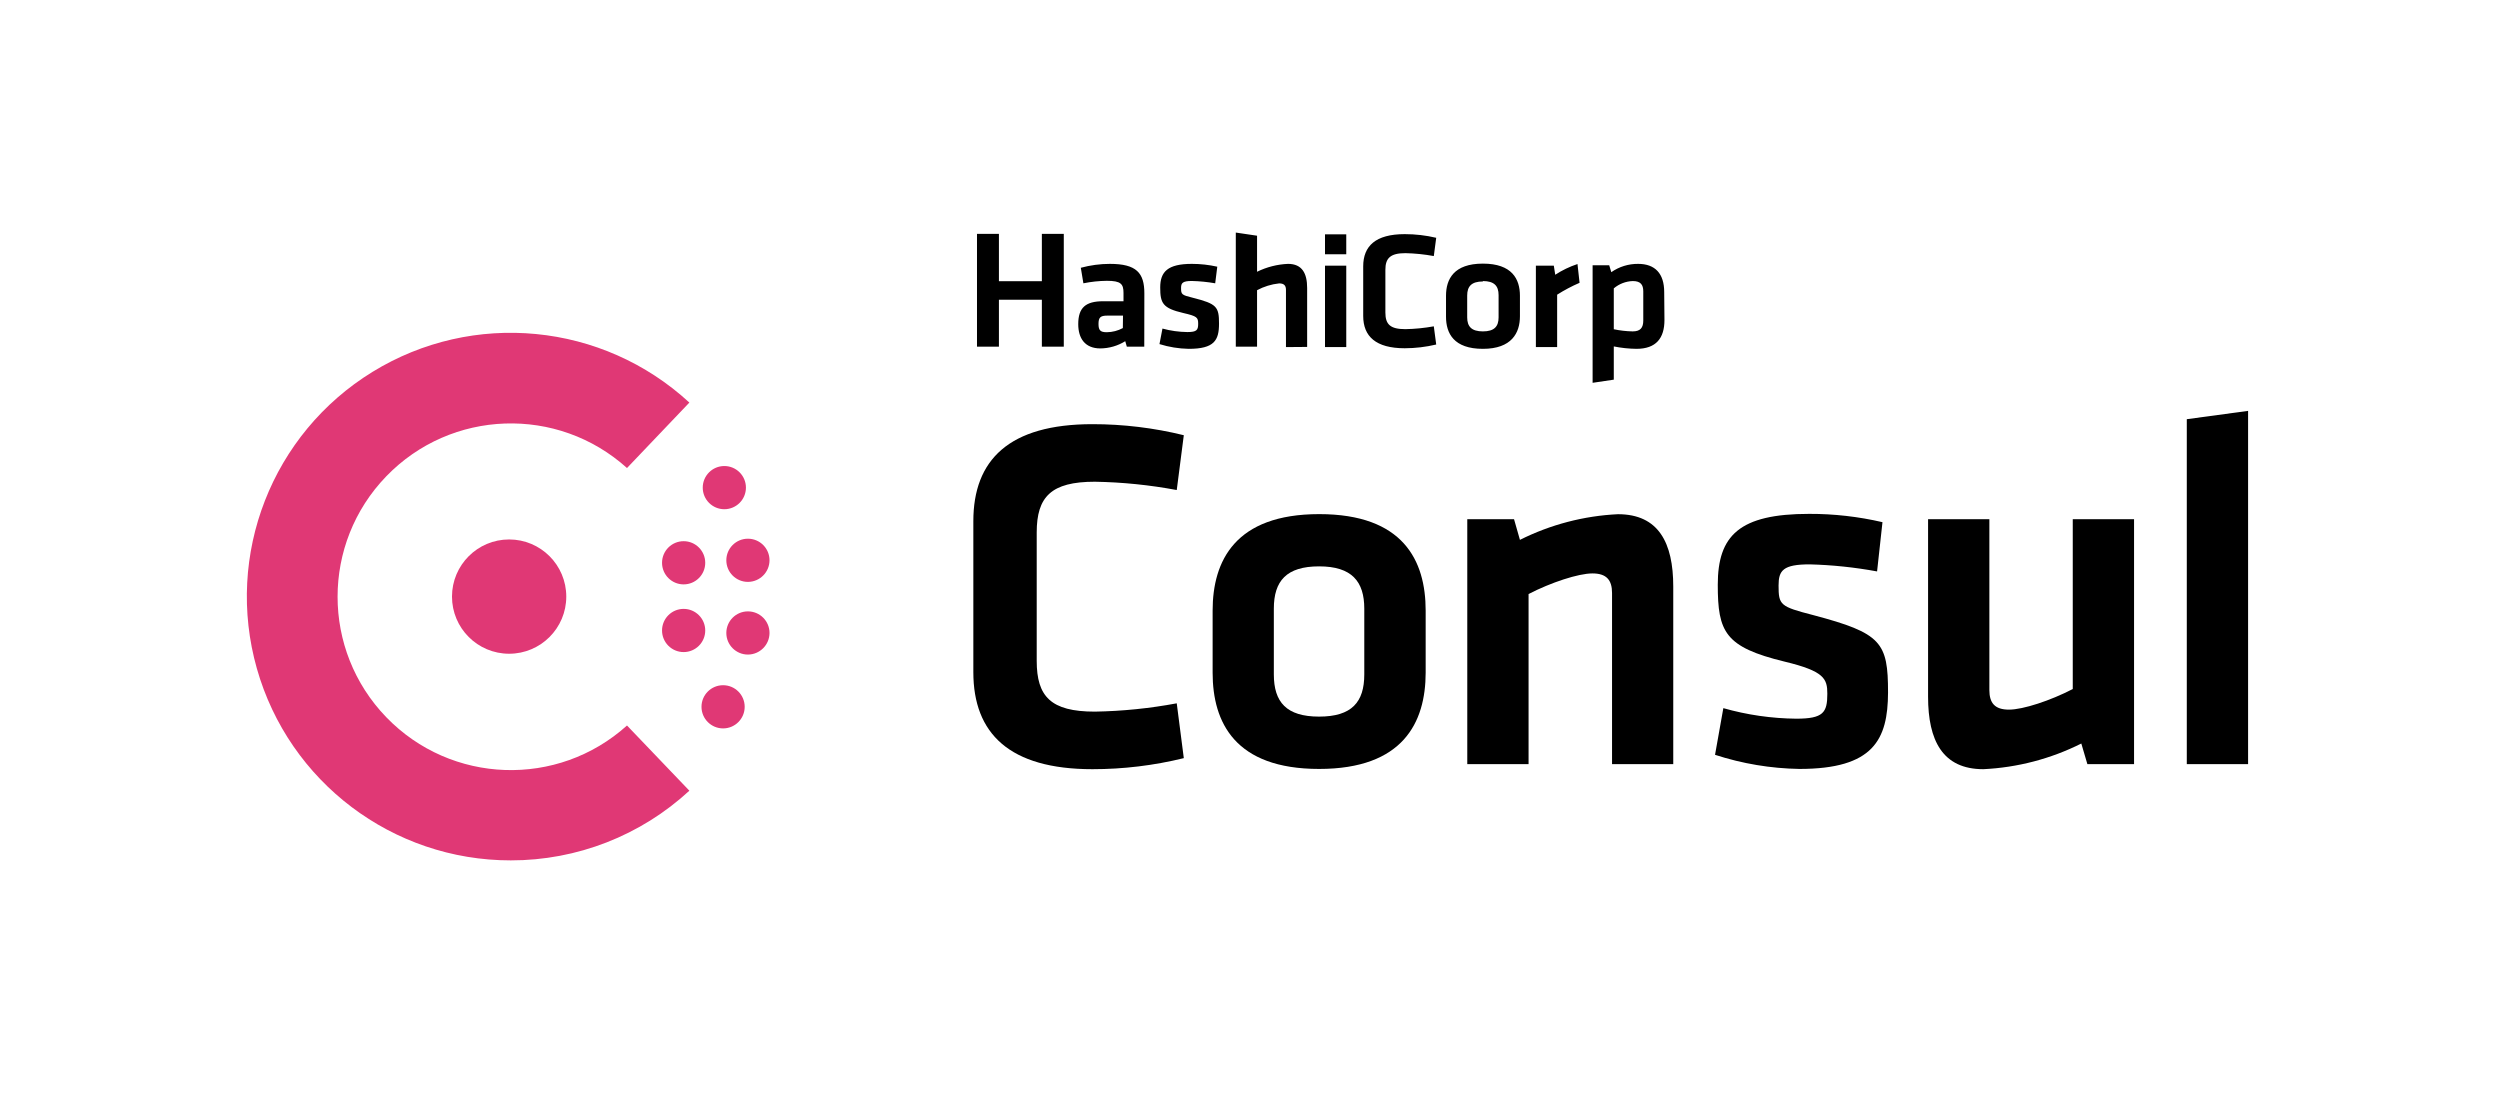
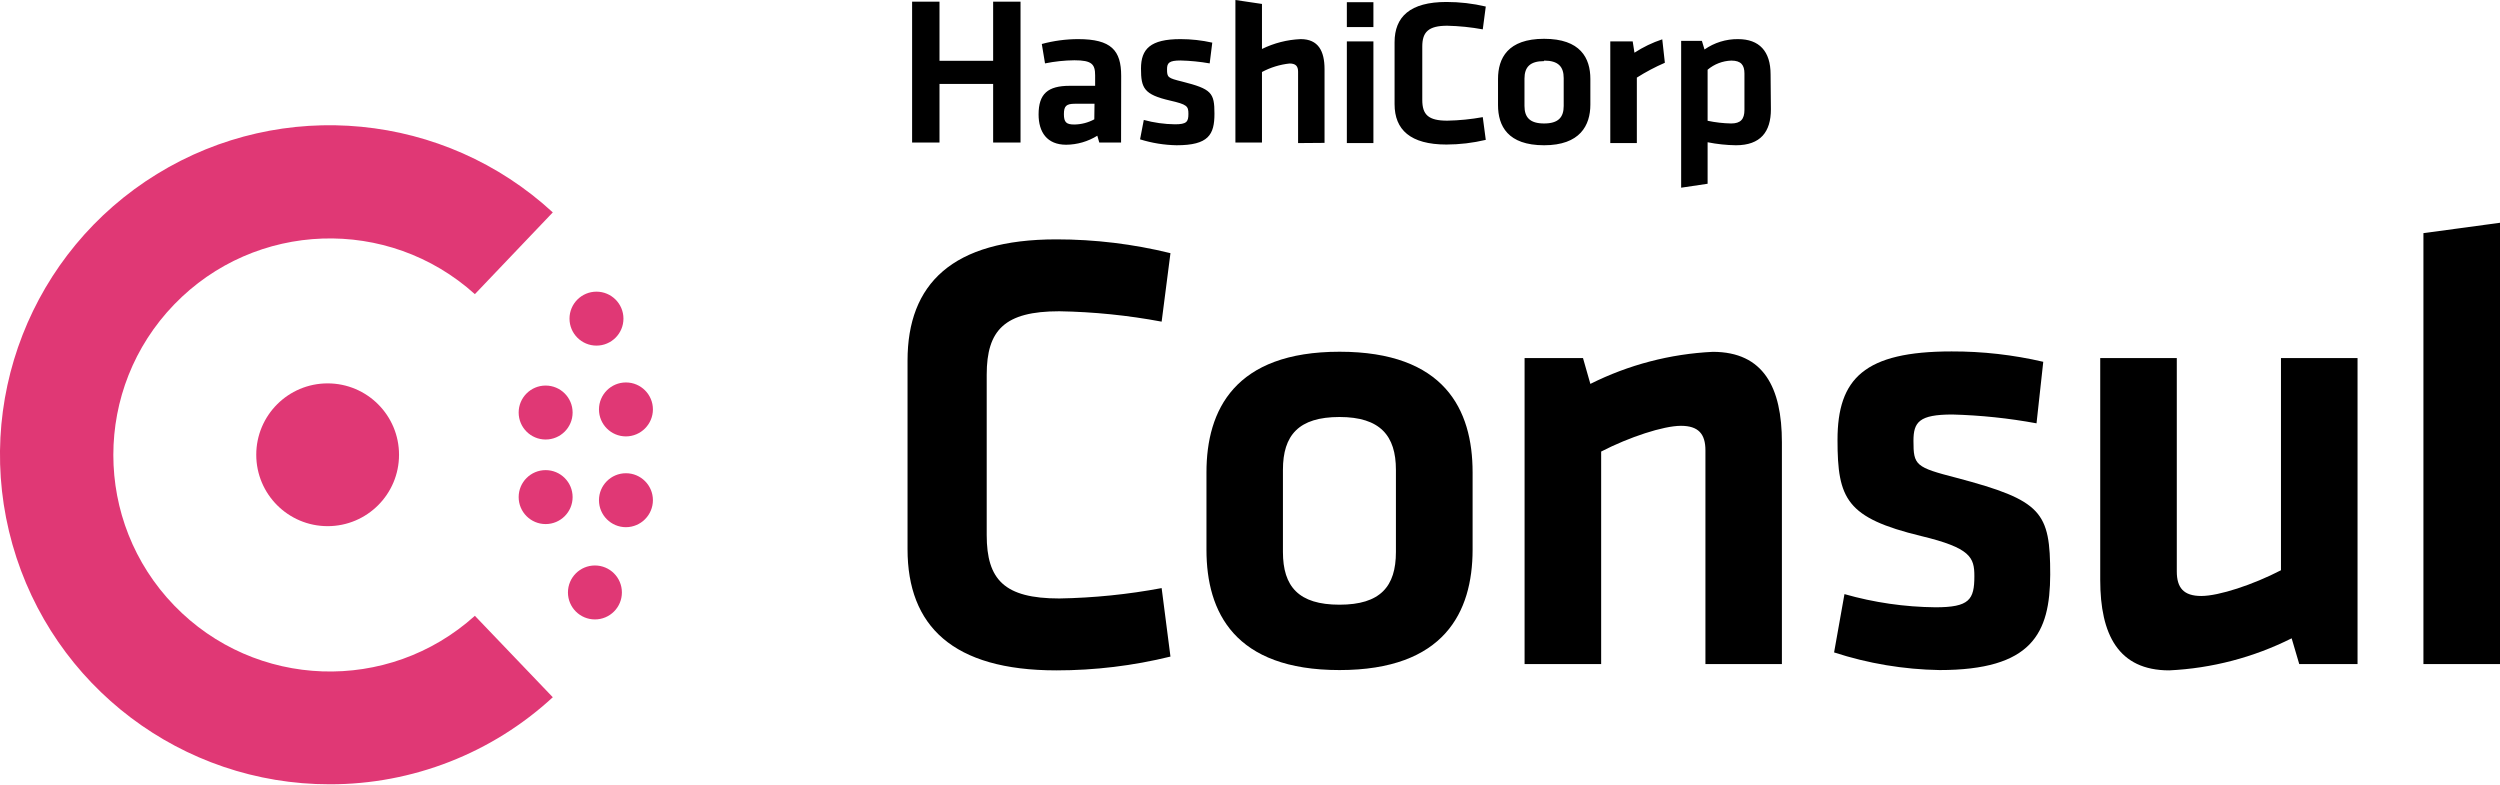
- <svg xmlns="http://www.w3.org/2000/svg" id="LOGOS" viewBox="0 0 301 132">
-   <defs>
-     <style>.cls-1{fill:#e03875;}</style>
+ <svg xmlns="http://www.w3.org/2000/svg" id="LOGOS" viewBox="0 0 240.948 75.59" version="1.1" width="240.948" height="75.59">
+   <defs id="defs4">
+     <style id="style2">.cls-1{fill:#e03875;}</style>
  </defs>
-   <path d="M117.19,62.75c0-7.38,4.3-11.68,14.34-11.68a46,46,0,0,1,11,1.33l-.85,6.6a59,59,0,0,0-9.86-1c-5.27,0-7,1.81-7,6.11V79.57c0,4.29,1.69,6.11,7,6.11a59,59,0,0,0,9.86-1l.85,6.6a46,46,0,0,1-11,1.33c-10,0-14.34-4.3-14.34-11.68Z" />
-   <path d="M158.82,92.58C148.71,92.58,146,87,146,81V73.52c0-6,2.72-11.62,12.83-11.62s12.82,5.57,12.82,11.62V81C171.64,87,168.92,92.58,158.82,92.58Zm0-24.39c-3.94,0-5.45,1.76-5.45,5.09V81.2c0,3.33,1.51,5.08,5.45,5.08s5.44-1.75,5.44-5.08V73.28C164.26,70,162.75,68.19,158.82,68.19Z" />
-   <path d="M194.09,92V71.4c0-1.57-.67-2.36-2.36-2.36s-5,1.09-7.69,2.48V92h-7.38V62.51h5.63L183,65a29.49,29.49,0,0,1,11.8-3.09c4.9,0,6.66,3.45,6.66,8.71V92Z" />
-   <path d="M216.65,92.58a34.66,34.66,0,0,1-10.16-1.7l1-5.62a33.18,33.18,0,0,0,8.77,1.27c3.27,0,3.75-.73,3.75-3,0-1.81-.36-2.72-5.14-3.87-7.2-1.75-8.05-3.57-8.05-9.26,0-5.93,2.6-8.53,11-8.53a38.51,38.51,0,0,1,8.83,1L226,68.8a52.36,52.36,0,0,0-8.11-.85c-3.21,0-3.75.73-3.75,2.54,0,2.36.18,2.54,4.18,3.57,8.22,2.18,9,3.27,9,9.32C227.3,89.07,225.55,92.58,216.65,92.58Z" />
-   <path d="M239.52,62.51V83.08c0,1.57.66,2.36,2.36,2.36s5-1.09,7.68-2.48V62.51h7.38V92h-5.62l-.73-2.48a29.44,29.44,0,0,1-11.8,3.09c-4.9,0-6.65-3.45-6.65-8.72V62.51Z" />
-   <path d="M263.29,92V50.47l7.38-1V92Z" />
-   <path class="cls-1" d="M61.5,103.59A31.76,31.76,0,1,1,83,48.47h0l-7.51,7.88h0a20.87,20.87,0,1,0,0,31h0L83,95.2h0A31.66,31.66,0,0,1,61.5,103.59Z" />
-   <path class="cls-1" d="M87.06,87.7a2.6,2.6,0,1,1,2.6-2.6A2.6,2.6,0,0,1,87.06,87.7Z" />
-   <path class="cls-1" d="M61.3,78.71a6.88,6.88,0,1,1,6.88-6.88A6.88,6.88,0,0,1,61.3,78.71Z" />
-   <path class="cls-1" d="M90.05,78.81a2.6,2.6,0,1,1,2.6-2.6A2.61,2.61,0,0,1,90.05,78.81Z" />
-   <path class="cls-1" d="M82.31,78.51a2.6,2.6,0,1,1,2.6-2.6A2.6,2.6,0,0,1,82.31,78.51Z" />
-   <path class="cls-1" d="M90.05,70.06a2.6,2.6,0,1,1,2.6-2.6A2.61,2.61,0,0,1,90.05,70.06Z" />
-   <path class="cls-1" d="M82.31,70.36a2.6,2.6,0,1,1,2.6-2.6A2.6,2.6,0,0,1,82.31,70.36Z" />
-   <path class="cls-1" d="M87.21,61.31a2.6,2.6,0,1,1,2.6-2.6A2.6,2.6,0,0,1,87.21,61.31Z" />
-   <path d="M125.44,41.74V36.09h-5.17v5.65h-2.64V28.16h2.64v5.7h5.17v-5.7h2.64V41.74Zm12.33,0h-2.1l-.19-.66a5.78,5.78,0,0,1-3,.87c-1.86,0-2.66-1.23-2.66-2.92,0-2,.9-2.76,3-2.76h2.45v-1c0-1.08-.31-1.46-2-1.46a14.94,14.94,0,0,0-2.83.3l-.31-1.87a13.46,13.46,0,0,1,3.5-.47c3.2,0,4.15,1.09,4.15,3.54ZM135.21,38h-1.89c-.83,0-1.06.22-1.06,1s.23,1,1,1a4.15,4.15,0,0,0,1.93-.5ZM143.12,42a12.59,12.59,0,0,1-3.52-.57l.36-1.87a11.94,11.94,0,0,0,3,.42c1.13,0,1.3-.24,1.3-1s-.13-.91-1.78-1.29c-2.5-.58-2.79-1.19-2.79-3.08s.9-2.84,3.81-2.84a14,14,0,0,1,3.06.34l-.25,2a18.84,18.84,0,0,0-2.81-.28c-1.11,0-1.3.24-1.3.84,0,.79.07.85,1.45,1.19,2.85.72,3.12,1.08,3.12,3.1S146.2,42,143.12,42Zm11.71-.21V34.9c0-.52-.23-.78-.82-.78a7.27,7.27,0,0,0-2.66.82v6.8h-2.56V28l2.56.38v4.34a9.36,9.36,0,0,1,3.73-.95c1.7,0,2.3,1.15,2.3,2.9v7.1Zm4.7-11.18v-2.4h2.56v2.4Zm0,11.18v-9.8h2.56v9.8Zm4.6-9.72c0-2.45,1.49-3.88,5-3.88a16.47,16.47,0,0,1,3.79.44l-.29,2.2a21.57,21.57,0,0,0-3.42-.35c-1.82,0-2.41.61-2.41,2v5.15c0,1.43.59,2,2.41,2a21.49,21.49,0,0,0,3.42-.34l.29,2.19a16.47,16.47,0,0,1-3.79.45c-3.48,0-5-1.43-5-3.89ZM178.54,42c-3.5,0-4.44-1.86-4.44-3.87V35.61c0-2,.94-3.87,4.44-3.87S183,33.59,183,35.61v2.47C183,40.09,182,42,178.54,42Zm0-8.11c-1.36,0-1.89.58-1.89,1.69v2.63c0,1.11.53,1.69,1.89,1.69s1.89-.58,1.89-1.69V35.53C180.43,34.42,179.9,33.84,178.54,33.84Zm11.64.16a19.4,19.4,0,0,0-2.7,1.43v6.31h-2.56v-9.8h2.16l.17,1.09a11.54,11.54,0,0,1,2.68-1.29Zm10.22,4.48c0,2.18-1,3.47-3.37,3.47a14.83,14.83,0,0,1-2.73-.29v4l-2.55.38V31.94h2l.25.83a5.55,5.55,0,0,1,3.23-1c2.05,0,3.14,1.17,3.14,3.4Zm-6.1,1.11a12,12,0,0,0,2.27.26c.92,0,1.28-.42,1.28-1.31V35.08c0-.8-.32-1.24-1.26-1.24a3.73,3.73,0,0,0-2.29.88Z" />
+   <path d="m 87.468,34.75 c 0,-7.38 4.3,-11.68 14.34,-11.68 a 46,46 0 0 1 11,1.33 l -0.85,6.6 a 59,59 0 0 0 -9.86,-1 c -5.27,0 -7,1.81 -7,6.11 v 15.46 c 0,4.29 1.69,6.11 7,6.11 a 59,59 0 0 0 9.86,-1 l 0.85,6.6 a 46,46 0 0 1 -11,1.33 c -10,0 -14.34,-4.3 -14.34,-11.68 z" id="path6" />
+   <path d="m 129.098,64.58 c -10.11,0 -12.82,-5.58 -12.82,-11.58 v -7.48 c 0,-6 2.72,-11.62 12.83,-11.62 10.11,0 12.82,5.57 12.82,11.62 V 53 c -0.01,6 -2.73,11.58 -12.83,11.58 z m 0,-24.39 c -3.94,0 -5.45,1.76 -5.45,5.09 v 7.92 c 0,3.33 1.51,5.08 5.45,5.08 3.94,0 5.44,-1.75 5.44,-5.08 v -7.92 c 0,-3.28 -1.51,-5.09 -5.44,-5.09 z" id="path8" />
+   <path d="M 164.368,64 V 43.4 c 0,-1.57 -0.67,-2.36 -2.36,-2.36 -1.69,0 -5,1.09 -7.69,2.48 V 64 h -7.38 V 34.51 h 5.63 l 0.71,2.49 a 29.49,29.49 0 0 1 11.8,-3.09 c 4.9,0 6.66,3.45 6.66,8.71 V 64 Z" id="path10" />
+   <path d="m 186.928,64.58 a 34.66,34.66 0 0 1 -10.16,-1.7 l 1,-5.62 a 33.18,33.18 0 0 0 8.77,1.27 c 3.27,0 3.75,-0.73 3.75,-3 0,-1.81 -0.36,-2.72 -5.14,-3.87 -7.2,-1.75 -8.05,-3.57 -8.05,-9.26 0,-5.93 2.6,-8.53 11,-8.53 a 38.51,38.51 0 0 1 8.83,1 l -0.65,5.93 a 52.36,52.36 0 0 0 -8.11,-0.85 c -3.21,0 -3.75,0.73 -3.75,2.54 0,2.36 0.18,2.54 4.18,3.57 8.22,2.18 9,3.27 9,9.32 -0.02,5.69 -1.77,9.2 -10.67,9.2 z" id="path12" />
+   <path d="m 209.798,34.51 v 20.57 c 0,1.57 0.66,2.36 2.36,2.36 1.7,0 5,-1.09 7.68,-2.48 V 34.51 h 7.38 V 64 h -5.62 l -0.73,-2.48 a 29.44,29.44 0 0 1 -11.8,3.09 c -4.9,0 -6.65,-3.45 -6.65,-8.72 V 34.51 Z" id="path14" />
+   <path d="M 233.568,64 V 22.47 l 7.38,-1 V 64 Z" id="path16" />
+   <path class="cls-1" d="m 31.778,75.59 a 31.76,31.76 0 1 1 21.5,-55.12 v 0 l -7.51,7.88 v 0 a 20.87,20.87 0 1 0 0,31 v 0 l 7.51,7.85 v 0 a 31.66,31.66 0 0 1 -21.5,8.39 z" id="path18" />
+   <path class="cls-1" d="m 57.338,59.7 a 2.6,2.6 0 1 1 2.6,-2.6 2.6,2.6 0 0 1 -2.6,2.6 z" id="path20" />
+   <path class="cls-1" d="m 31.578,50.71 a 6.88,6.88 0 1 1 6.88,-6.88 6.88,6.88 0 0 1 -6.88,6.88 z" id="path22" />
+   <path class="cls-1" d="m 60.328,50.81 a 2.6,2.6 0 1 1 2.6,-2.6 2.61,2.61 0 0 1 -2.6,2.6 z" id="path24" />
+   <path class="cls-1" d="m 52.588,50.51 a 2.6,2.6 0 1 1 2.6,-2.6 2.6,2.6 0 0 1 -2.6,2.6 z" id="path26" />
+   <path class="cls-1" d="m 60.328,42.06 a 2.6,2.6 0 1 1 2.6,-2.6 2.61,2.61 0 0 1 -2.6,2.6 z" id="path28" />
+   <path class="cls-1" d="m 52.588,42.36 a 2.6,2.6 0 1 1 2.6,-2.6 2.6,2.6 0 0 1 -2.6,2.6 z" id="path30" />
+   <path class="cls-1" d="m 57.488,33.31 a 2.6,2.6 0 1 1 2.6,-2.6 2.6,2.6 0 0 1 -2.6,2.6 z" id="path32" />
+   <path d="M 95.718,13.74 V 8.09 h -5.17 v 5.65 h -2.64 V 0.16 h 2.64 v 5.7 h 5.17 v -5.7 h 2.64 v 13.58 z m 12.33,0 h -2.1 l -0.19,-0.66 a 5.78,5.78 0 0 1 -3,0.87 c -1.86,0 -2.66,-1.23 -2.66,-2.92 0,-2 0.9,-2.76 3,-2.76 h 2.45 v -1 c 0,-1.08 -0.31,-1.46 -2,-1.46 a 14.94,14.94 0 0 0 -2.83,0.3 l -0.31,-1.87 a 13.46,13.46 0 0 1 3.5,-0.47 c 3.2,0 4.15,1.09 4.15,3.54 z m -2.56,-3.74 h -1.89 c -0.83,0 -1.06,0.22 -1.06,1 0,0.78 0.23,1 1,1 a 4.15,4.15 0 0 0 1.93,-0.5 z m 7.91,4 a 12.59,12.59 0 0 1 -3.52,-0.57 l 0.36,-1.87 a 11.94,11.94 0 0 0 3,0.42 c 1.13,0 1.3,-0.24 1.3,-1 0,-0.76 -0.13,-0.91 -1.78,-1.29 -2.5,-0.58 -2.79,-1.19 -2.79,-3.08 0,-1.89 0.9,-2.84 3.81,-2.84 a 14,14 0 0 1 3.06,0.34 l -0.25,2 a 18.84,18.84 0 0 0 -2.81,-0.28 c -1.11,0 -1.3,0.24 -1.3,0.84 0,0.79 0.07,0.85 1.45,1.19 2.85,0.72 3.12,1.08 3.12,3.1 0,2.02 -0.57,3.04 -3.65,3.04 z m 11.71,-0.21 V 6.9 c 0,-0.52 -0.23,-0.78 -0.82,-0.78 a 7.27,7.27 0 0 0 -2.66,0.82 v 6.8 h -2.56 V 0 l 2.56,0.38 v 4.34 a 9.36,9.36 0 0 1 3.73,-0.95 c 1.7,0 2.3,1.15 2.3,2.9 v 7.1 z m 4.7,-11.18 v -2.4 h 2.56 v 2.4 z m 0,11.18 v -9.8 h 2.56 v 9.8 z m 4.6,-9.72 c 0,-2.45 1.49,-3.88 5,-3.88 a 16.47,16.47 0 0 1 3.79,0.44 l -0.29,2.2 a 21.57,21.57 0 0 0 -3.42,-0.35 c -1.82,0 -2.41,0.61 -2.41,2 v 5.15 c 0,1.43 0.59,2 2.41,2 a 21.49,21.49 0 0 0 3.42,-0.34 l 0.29,2.19 a 16.47,16.47 0 0 1 -3.79,0.45 c -3.48,0 -5,-1.43 -5,-3.89 z m 14.41,9.93 c -3.5,0 -4.44,-1.86 -4.44,-3.87 V 7.61 c 0,-2 0.94,-3.87 4.44,-3.87 3.5,0 4.46,1.85 4.46,3.87 v 2.47 c 0,2.01 -1,3.92 -4.46,3.92 z m 0,-8.11 c -1.36,0 -1.89,0.58 -1.89,1.69 v 2.63 c 0,1.11 0.53,1.69 1.89,1.69 1.36,0 1.89,-0.58 1.89,-1.69 V 7.53 c 0,-1.11 -0.53,-1.69 -1.89,-1.69 z m 11.64,0.16 a 19.4,19.4 0 0 0 -2.7,1.43 v 6.31 h -2.56 v -9.8 h 2.16 l 0.17,1.09 a 11.54,11.54 0 0 1 2.68,-1.29 z m 10.22,4.48 c 0,2.18 -1,3.47 -3.37,3.47 a 14.83,14.83 0 0 1 -2.73,-0.29 v 4 l -2.55,0.38 V 3.94 h 2 l 0.25,0.83 a 5.55,5.55 0 0 1 3.23,-1 c 2.05,0 3.14,1.17 3.14,3.4 z m -6.1,1.11 a 12,12 0 0 0 2.27,0.26 c 0.92,0 1.28,-0.42 1.28,-1.31 V 7.08 c 0,-0.8 -0.32,-1.24 -1.26,-1.24 a 3.73,3.73 0 0 0 -2.29,0.88 z" id="path34" />
</svg>
